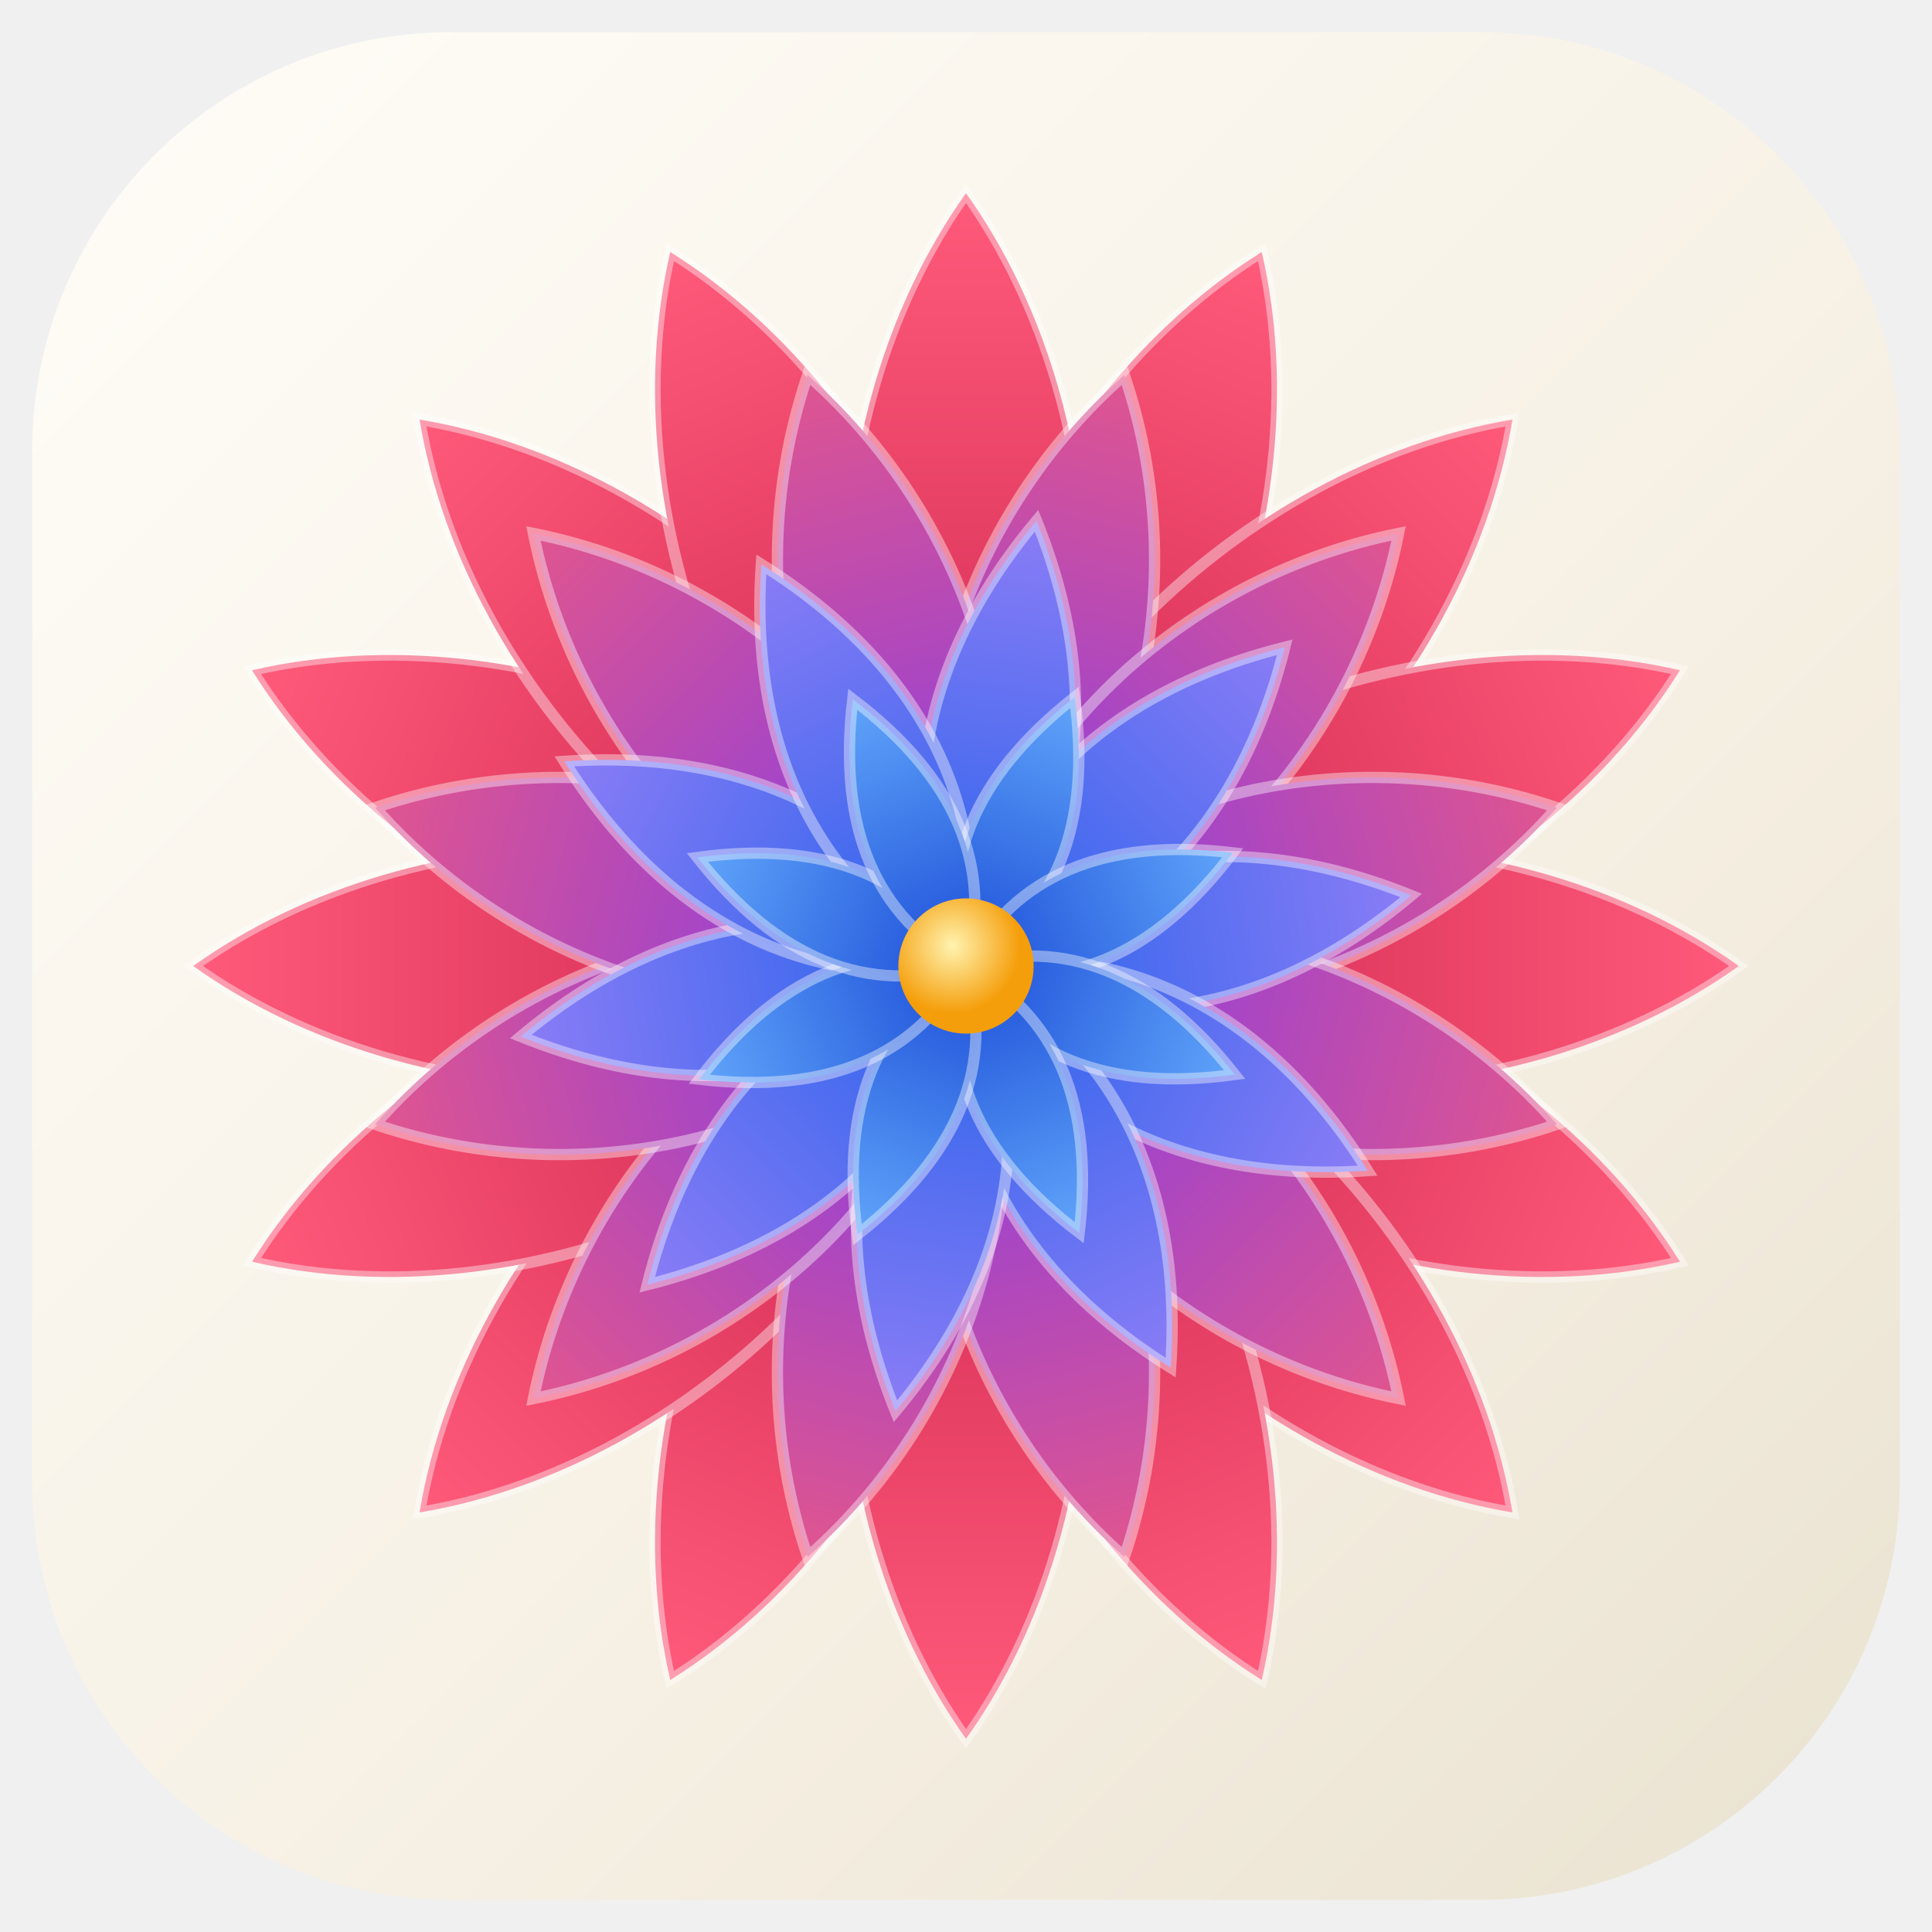
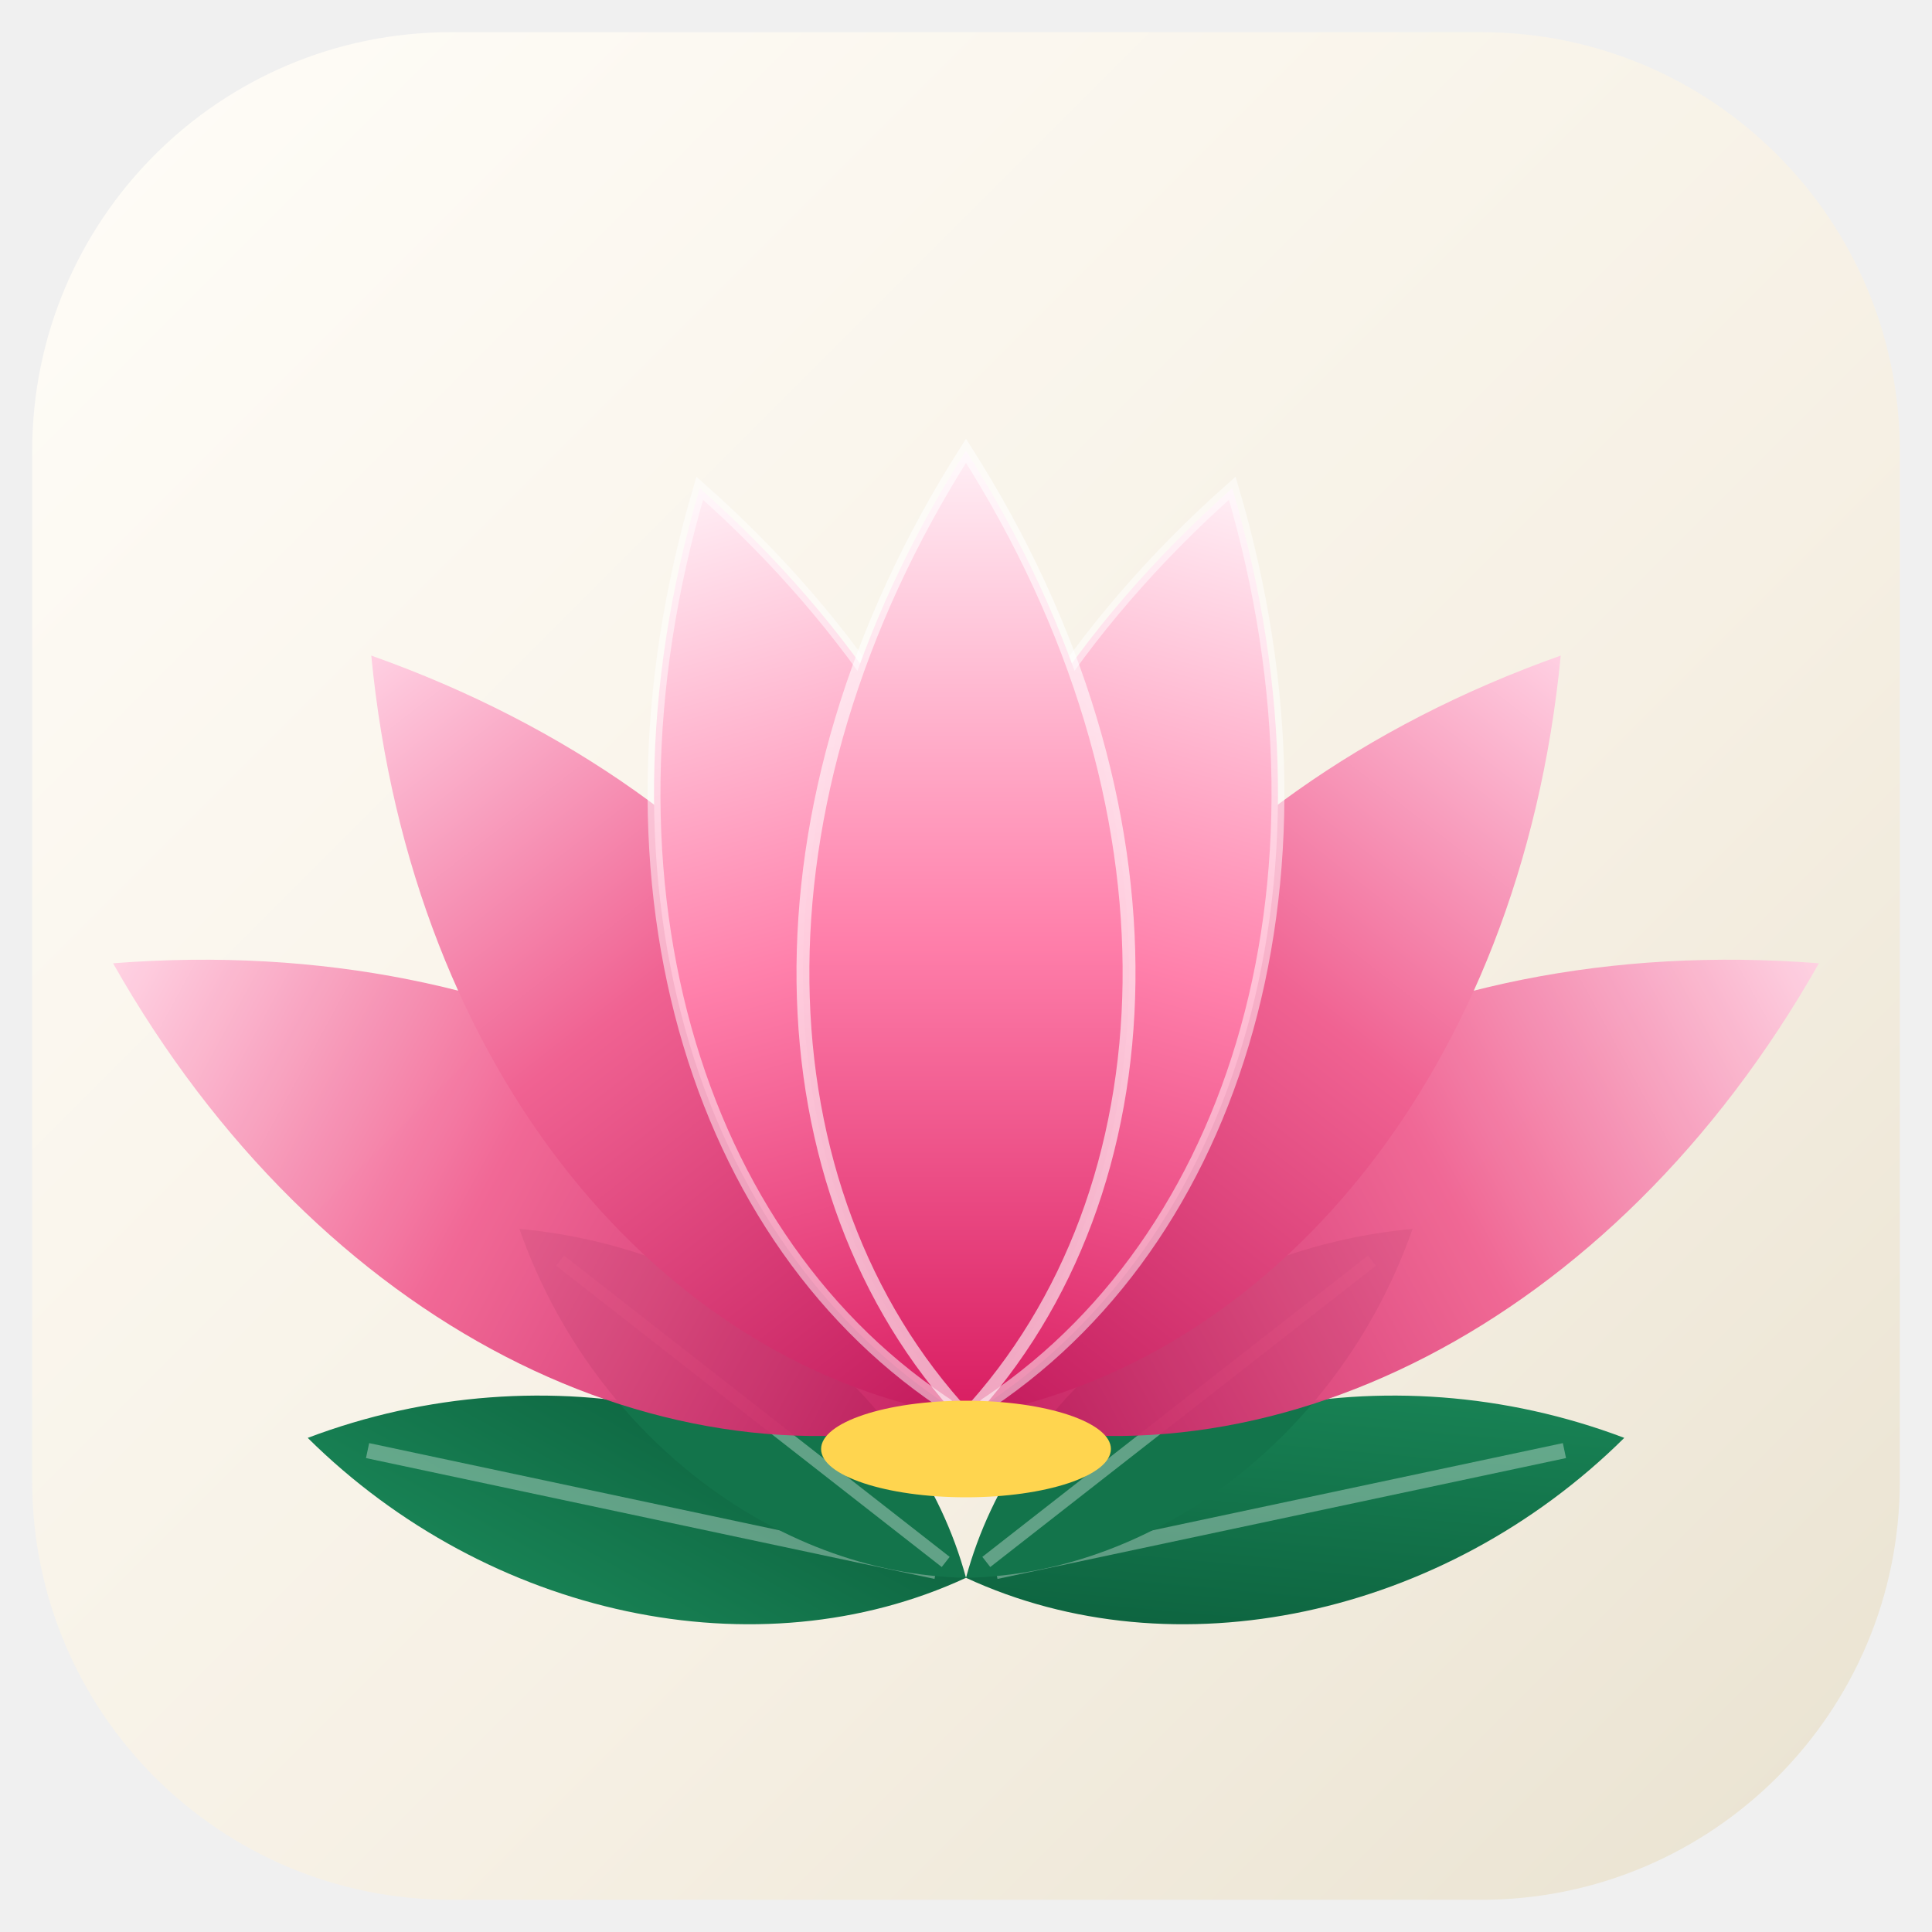
<svg xmlns="http://www.w3.org/2000/svg" viewBox="0 0 120 120" width="120" height="120">
  <defs>
-     <linearGradient id="d1" x1="0" y1="1" x2="0" y2="0">
-       <stop offset="0" stop-color="#c81e4a" />
-       <stop offset="1" stop-color="#ff5a7a" />
+     <linearGradient id="lp" x1="0" y1="1" x2="0" y2="0">
+       <stop offset="0" stop-color="#c2185b" />
+       <stop offset="0.55" stop-color="#f06292" />
+       <stop offset="1" stop-color="#ffd1e3" />
    </linearGradient>
-     <linearGradient id="d2" x1="0" y1="1" x2="0" y2="0">
-       <stop offset="0" stop-color="#7c3aed" />
-       <stop offset="1" stop-color="#e0558f" />
+     <linearGradient id="lpf" x1="0" y1="1" x2="0" y2="0">
+       <stop offset="0" stop-color="#d81b60" />
+       <stop offset="0.5" stop-color="#ff80ab" />
+       <stop offset="1" stop-color="#fff0f6" />
    </linearGradient>
-     <linearGradient id="d3" x1="0" y1="1" x2="0" y2="0">
-       <stop offset="0" stop-color="#2563eb" />
-       <stop offset="1" stop-color="#8b7cf6" />
-     </linearGradient>
-     <linearGradient id="d4" x1="0" y1="1" x2="0" y2="0">
-       <stop offset="0" stop-color="#1d4ed8" />
-       <stop offset="1" stop-color="#60a5fa" />
-     </linearGradient>
-     <radialGradient id="dc" cx=".4" cy=".35">
-       <stop offset="0" stop-color="#fff3b0" />
-       <stop offset="1" stop-color="#f59e0b" />
-     </radialGradient>
-     <linearGradient id="lg2" x1="0" y1="0" x2="1" y2="1">
-       <stop offset="0" stop-color="#22a06b" />
+     <linearGradient id="lg" x1="0" y1="0" x2="1" y2="1">
+       <stop offset="0" stop-color="#1b8a5a" />
      <stop offset="1" stop-color="#0b5d3b" />
    </linearGradient>
  </defs>
  <defs>
    <linearGradient id="ivory" x1="0" y1="0" x2="1" y2="1">
      <stop offset="0" stop-color="#fffdf8" />
      <stop offset="0.6" stop-color="#f6f0e4" />
      <stop offset="1" stop-color="#e9e2d0" />
    </linearGradient>
  </defs>
  <rect x="2" y="2" width="116" height="116" rx="26" fill="url(#ivory)" />
-   <g transform="translate(60 60) rotate(-135) scale(1.05)" fill="url(#lg2)">
+   <g transform="translate(60 98) rotate(-78) scale(0.95)" fill="url(#lg)">
    <path d="M0,0 C-9,-12 -9,-30 0,-44 C9,-30 9,-12 0,0Z" />
    <path d="M0,-2 L0,-40" stroke="#ffffff55" stroke-width="1" fill="none" />
  </g>
-   <g transform="translate(60 60) rotate(135) scale(1.05)" fill="url(#lg2)">
+   <g transform="translate(60 98) rotate(78) scale(0.95)" fill="url(#lg)">
    <path d="M0,0 C-9,-12 -9,-30 0,-44 C9,-30 9,-12 0,0Z" />
    <path d="M0,-2 L0,-40" stroke="#ffffff55" stroke-width="1" fill="none" />
  </g>
-   <g transform="translate(60 60) rotate(-45) scale(0.95)" fill="#13744b">
+   <g transform="translate(60 98) rotate(-52) scale(0.8)" fill="#13744b">
    <path d="M0,0 C-9,-12 -9,-30 0,-44 C9,-30 9,-12 0,0Z" />
    <path d="M0,-2 L0,-40" stroke="#ffffff55" stroke-width="1" fill="none" />
  </g>
-   <g transform="translate(60 60) rotate(45) scale(0.95)" fill="#13744b">
+   <g transform="translate(60 98) rotate(52) scale(0.8)" fill="#13744b">
    <path d="M0,0 C-9,-12 -9,-30 0,-44 C9,-30 9,-12 0,0Z" />
    <path d="M0,-2 L0,-40" stroke="#ffffff55" stroke-width="1" fill="none" />
  </g>
-   <g transform="rotate(0.0 60 60)">
-     <g fill="url(#d1)" stroke="#ffffff66" stroke-width=".7">
-       <path d="M60,60 C50,48 50,26 60,12 C70,26 70,48 60,60Z" />
+   <g transform="rotate(-62 60 88)">
+     <g fill="url(#lp)" opacity="0.95">
+       <path d="M60,88 C47,74 46,50 60,28 C74,50 73,74 60,88Z" />
    </g>
  </g>
-   <g transform="rotate(22.5 60 60)">
-     <g fill="url(#d1)" stroke="#ffffff66" stroke-width=".7">
-       <path d="M60,60 C50,48 50,26 60,12 C70,26 70,48 60,60Z" />
+   <g transform="rotate(62 60 88)">
+     <g fill="url(#lp)" opacity="0.95">
+       <path d="M60,88 C47,74 46,50 60,28 C74,50 73,74 60,88Z" />
    </g>
  </g>
-   <g transform="rotate(45.0 60 60)">
-     <g fill="url(#d1)" stroke="#ffffff66" stroke-width=".7">
-       <path d="M60,60 C50,48 50,26 60,12 C70,26 70,48 60,60Z" />
+   <g transform="rotate(-38 60 88)">
+     <g fill="url(#lp)">
+       <path d="M60,88 C47,74 46,50 60,28 C74,50 73,74 60,88Z" />
    </g>
  </g>
-   <g transform="rotate(67.5 60 60)">
-     <g fill="url(#d1)" stroke="#ffffff66" stroke-width=".7">
-       <path d="M60,60 C50,48 50,26 60,12 C70,26 70,48 60,60Z" />
+   <g transform="rotate(38 60 88)">
+     <g fill="url(#lp)">
+       <path d="M60,88 C47,74 46,50 60,28 C74,50 73,74 60,88Z" />
    </g>
  </g>
-   <g transform="rotate(90.0 60 60)">
-     <g fill="url(#d1)" stroke="#ffffff66" stroke-width=".7">
-       <path d="M60,60 C50,48 50,26 60,12 C70,26 70,48 60,60Z" />
+   <g transform="rotate(-16 60 88)">
+     <g fill="url(#lpf)" stroke="#fff" stroke-opacity=".5" stroke-width=".8">
+       <path d="M60,88 C47,74 46,50 60,28 C74,50 73,74 60,88Z" />
    </g>
  </g>
-   <g transform="rotate(112.5 60 60)">
-     <g fill="url(#d1)" stroke="#ffffff66" stroke-width=".7">
-       <path d="M60,60 C50,48 50,26 60,12 C70,26 70,48 60,60Z" />
+   <g transform="rotate(16 60 88)">
+     <g fill="url(#lpf)" stroke="#fff" stroke-opacity=".5" stroke-width=".8">
+       <path d="M60,88 C47,74 46,50 60,28 C74,50 73,74 60,88Z" />
    </g>
  </g>
-   <g transform="rotate(135.0 60 60)">
-     <g fill="url(#d1)" stroke="#ffffff66" stroke-width=".7">
-       <path d="M60,60 C50,48 50,26 60,12 C70,26 70,48 60,60Z" />
-     </g>
+   <g fill="url(#lpf)" stroke="#ffffff" stroke-opacity=".6" stroke-width=".8">
+     <path d="M60,88 C47,74 46,50 60,28 C74,50 73,74 60,88Z" />
  </g>
-   <g transform="rotate(157.5 60 60)">
-     <g fill="url(#d1)" stroke="#ffffff66" stroke-width=".7">
-       <path d="M60,60 C50,48 50,26 60,12 C70,26 70,48 60,60Z" />
-     </g>
-   </g>
-   <g transform="rotate(180.0 60 60)">
-     <g fill="url(#d1)" stroke="#ffffff66" stroke-width=".7">
-       <path d="M60,60 C50,48 50,26 60,12 C70,26 70,48 60,60Z" />
-     </g>
-   </g>
-   <g transform="rotate(202.5 60 60)">
-     <g fill="url(#d1)" stroke="#ffffff66" stroke-width=".7">
-       <path d="M60,60 C50,48 50,26 60,12 C70,26 70,48 60,60Z" />
-     </g>
-   </g>
-   <g transform="rotate(225.0 60 60)">
-     <g fill="url(#d1)" stroke="#ffffff66" stroke-width=".7">
-       <path d="M60,60 C50,48 50,26 60,12 C70,26 70,48 60,60Z" />
-     </g>
-   </g>
-   <g transform="rotate(247.5 60 60)">
-     <g fill="url(#d1)" stroke="#ffffff66" stroke-width=".7">
-       <path d="M60,60 C50,48 50,26 60,12 C70,26 70,48 60,60Z" />
-     </g>
-   </g>
-   <g transform="rotate(270.0 60 60)">
-     <g fill="url(#d1)" stroke="#ffffff66" stroke-width=".7">
-       <path d="M60,60 C50,48 50,26 60,12 C70,26 70,48 60,60Z" />
-     </g>
-   </g>
-   <g transform="rotate(292.5 60 60)">
-     <g fill="url(#d1)" stroke="#ffffff66" stroke-width=".7">
-       <path d="M60,60 C50,48 50,26 60,12 C70,26 70,48 60,60Z" />
-     </g>
-   </g>
-   <g transform="rotate(315.0 60 60)">
-     <g fill="url(#d1)" stroke="#ffffff66" stroke-width=".7">
-       <path d="M60,60 C50,48 50,26 60,12 C70,26 70,48 60,60Z" />
-     </g>
-   </g>
-   <g transform="rotate(337.5 60 60)">
-     <g fill="url(#d1)" stroke="#ffffff66" stroke-width=".7">
-       <path d="M60,60 C50,48 50,26 60,12 C70,26 70,48 60,60Z" />
-     </g>
-   </g>
-   <g transform="rotate(15.0 60 60)">
-     <g fill="url(#d2)" stroke="#ffffff66" stroke-width=".7">
-       <path d="M60,60 C52,50 52,34 60,22 C68,34 68,50 60,60Z" />
-     </g>
-   </g>
-   <g transform="rotate(45.0 60 60)">
-     <g fill="url(#d2)" stroke="#ffffff66" stroke-width=".7">
-       <path d="M60,60 C52,50 52,34 60,22 C68,34 68,50 60,60Z" />
-     </g>
-   </g>
-   <g transform="rotate(75.0 60 60)">
-     <g fill="url(#d2)" stroke="#ffffff66" stroke-width=".7">
-       <path d="M60,60 C52,50 52,34 60,22 C68,34 68,50 60,60Z" />
-     </g>
-   </g>
-   <g transform="rotate(105.0 60 60)">
-     <g fill="url(#d2)" stroke="#ffffff66" stroke-width=".7">
-       <path d="M60,60 C52,50 52,34 60,22 C68,34 68,50 60,60Z" />
-     </g>
-   </g>
-   <g transform="rotate(135.0 60 60)">
-     <g fill="url(#d2)" stroke="#ffffff66" stroke-width=".7">
-       <path d="M60,60 C52,50 52,34 60,22 C68,34 68,50 60,60Z" />
-     </g>
-   </g>
-   <g transform="rotate(165.0 60 60)">
-     <g fill="url(#d2)" stroke="#ffffff66" stroke-width=".7">
-       <path d="M60,60 C52,50 52,34 60,22 C68,34 68,50 60,60Z" />
-     </g>
-   </g>
-   <g transform="rotate(195.0 60 60)">
-     <g fill="url(#d2)" stroke="#ffffff66" stroke-width=".7">
-       <path d="M60,60 C52,50 52,34 60,22 C68,34 68,50 60,60Z" />
-     </g>
-   </g>
-   <g transform="rotate(225.0 60 60)">
-     <g fill="url(#d2)" stroke="#ffffff66" stroke-width=".7">
-       <path d="M60,60 C52,50 52,34 60,22 C68,34 68,50 60,60Z" />
-     </g>
-   </g>
-   <g transform="rotate(255.0 60 60)">
-     <g fill="url(#d2)" stroke="#ffffff66" stroke-width=".7">
-       <path d="M60,60 C52,50 52,34 60,22 C68,34 68,50 60,60Z" />
-     </g>
-   </g>
-   <g transform="rotate(285.0 60 60)">
-     <g fill="url(#d2)" stroke="#ffffff66" stroke-width=".7">
-       <path d="M60,60 C52,50 52,34 60,22 C68,34 68,50 60,60Z" />
-     </g>
-   </g>
-   <g transform="rotate(315.0 60 60)">
-     <g fill="url(#d2)" stroke="#ffffff66" stroke-width=".7">
-       <path d="M60,60 C52,50 52,34 60,22 C68,34 68,50 60,60Z" />
-     </g>
-   </g>
-   <g transform="rotate(345.0 60 60)">
-     <g fill="url(#d2)" stroke="#ffffff66" stroke-width=".7">
-       <path d="M60,60 C52,50 52,34 60,22 C68,34 68,50 60,60Z" />
-     </g>
-   </g>
-   <g transform="rotate(9.0 60 60)">
-     <g fill="url(#d3)" stroke="#ffffff66" stroke-width=".7">
-       <path d="M60,60 C54,52 54,42 60,32 C66,42 66,52 60,60Z" />
-     </g>
-   </g>
-   <g transform="rotate(45.0 60 60)">
-     <g fill="url(#d3)" stroke="#ffffff66" stroke-width=".7">
-       <path d="M60,60 C54,52 54,42 60,32 C66,42 66,52 60,60Z" />
-     </g>
-   </g>
-   <g transform="rotate(81.0 60 60)">
-     <g fill="url(#d3)" stroke="#ffffff66" stroke-width=".7">
-       <path d="M60,60 C54,52 54,42 60,32 C66,42 66,52 60,60Z" />
-     </g>
-   </g>
-   <g transform="rotate(117.0 60 60)">
-     <g fill="url(#d3)" stroke="#ffffff66" stroke-width=".7">
-       <path d="M60,60 C54,52 54,42 60,32 C66,42 66,52 60,60Z" />
-     </g>
-   </g>
-   <g transform="rotate(153.0 60 60)">
-     <g fill="url(#d3)" stroke="#ffffff66" stroke-width=".7">
-       <path d="M60,60 C54,52 54,42 60,32 C66,42 66,52 60,60Z" />
-     </g>
-   </g>
-   <g transform="rotate(189.0 60 60)">
-     <g fill="url(#d3)" stroke="#ffffff66" stroke-width=".7">
-       <path d="M60,60 C54,52 54,42 60,32 C66,42 66,52 60,60Z" />
-     </g>
-   </g>
-   <g transform="rotate(225.0 60 60)">
-     <g fill="url(#d3)" stroke="#ffffff66" stroke-width=".7">
-       <path d="M60,60 C54,52 54,42 60,32 C66,42 66,52 60,60Z" />
-     </g>
-   </g>
-   <g transform="rotate(261.0 60 60)">
-     <g fill="url(#d3)" stroke="#ffffff66" stroke-width=".7">
-       <path d="M60,60 C54,52 54,42 60,32 C66,42 66,52 60,60Z" />
-     </g>
-   </g>
-   <g transform="rotate(297.0 60 60)">
-     <g fill="url(#d3)" stroke="#ffffff66" stroke-width=".7">
-       <path d="M60,60 C54,52 54,42 60,32 C66,42 66,52 60,60Z" />
-     </g>
-   </g>
-   <g transform="rotate(333.0 60 60)">
-     <g fill="url(#d3)" stroke="#ffffff66" stroke-width=".7">
-       <path d="M60,60 C54,52 54,42 60,32 C66,42 66,52 60,60Z" />
-     </g>
-   </g>
-   <g transform="rotate(22.0 60 60)">
-     <g fill="url(#d4)" stroke="#ffffff66" stroke-width=".7">
-       <path d="M60,60 C56,55 56,49 60,42 C64,49 64,55 60,60Z" />
-     </g>
-   </g>
-   <g transform="rotate(67.0 60 60)">
-     <g fill="url(#d4)" stroke="#ffffff66" stroke-width=".7">
-       <path d="M60,60 C56,55 56,49 60,42 C64,49 64,55 60,60Z" />
-     </g>
-   </g>
-   <g transform="rotate(112.0 60 60)">
-     <g fill="url(#d4)" stroke="#ffffff66" stroke-width=".7">
-       <path d="M60,60 C56,55 56,49 60,42 C64,49 64,55 60,60Z" />
-     </g>
-   </g>
-   <g transform="rotate(157.0 60 60)">
-     <g fill="url(#d4)" stroke="#ffffff66" stroke-width=".7">
-       <path d="M60,60 C56,55 56,49 60,42 C64,49 64,55 60,60Z" />
-     </g>
-   </g>
-   <g transform="rotate(202.0 60 60)">
-     <g fill="url(#d4)" stroke="#ffffff66" stroke-width=".7">
-       <path d="M60,60 C56,55 56,49 60,42 C64,49 64,55 60,60Z" />
-     </g>
-   </g>
-   <g transform="rotate(247.0 60 60)">
-     <g fill="url(#d4)" stroke="#ffffff66" stroke-width=".7">
-       <path d="M60,60 C56,55 56,49 60,42 C64,49 64,55 60,60Z" />
-     </g>
-   </g>
-   <g transform="rotate(292.0 60 60)">
-     <g fill="url(#d4)" stroke="#ffffff66" stroke-width=".7">
-       <path d="M60,60 C56,55 56,49 60,42 C64,49 64,55 60,60Z" />
-     </g>
-   </g>
-   <g transform="rotate(337.0 60 60)">
-     <g fill="url(#d4)" stroke="#ffffff66" stroke-width=".7">
-       <path d="M60,60 C56,55 56,49 60,42 C64,49 64,55 60,60Z" />
-     </g>
-   </g>
-   <circle cx="60" cy="60" r="4.2" fill="url(#dc)" />
+   <ellipse cx="60" cy="90" rx="9" ry="3" fill="#ffd54f" />
</svg>
